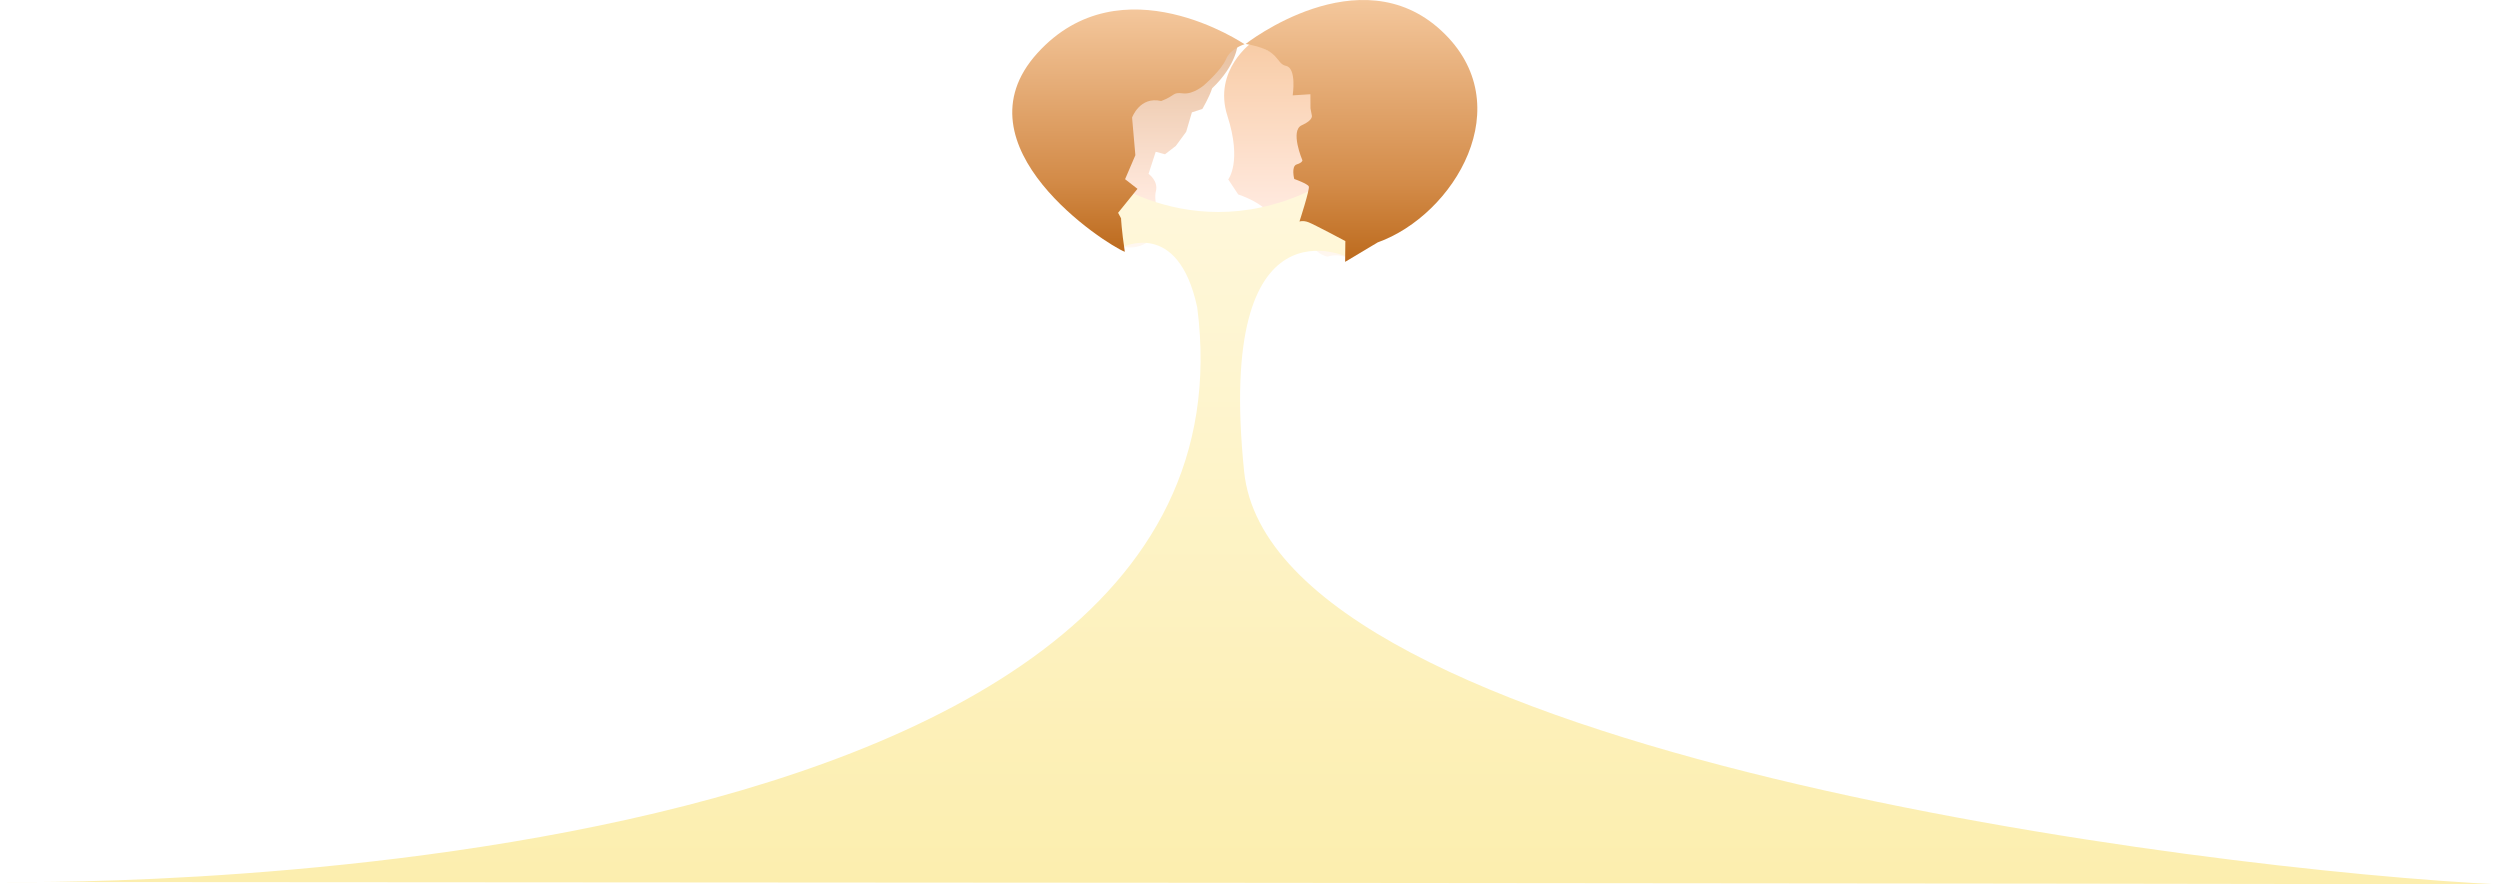
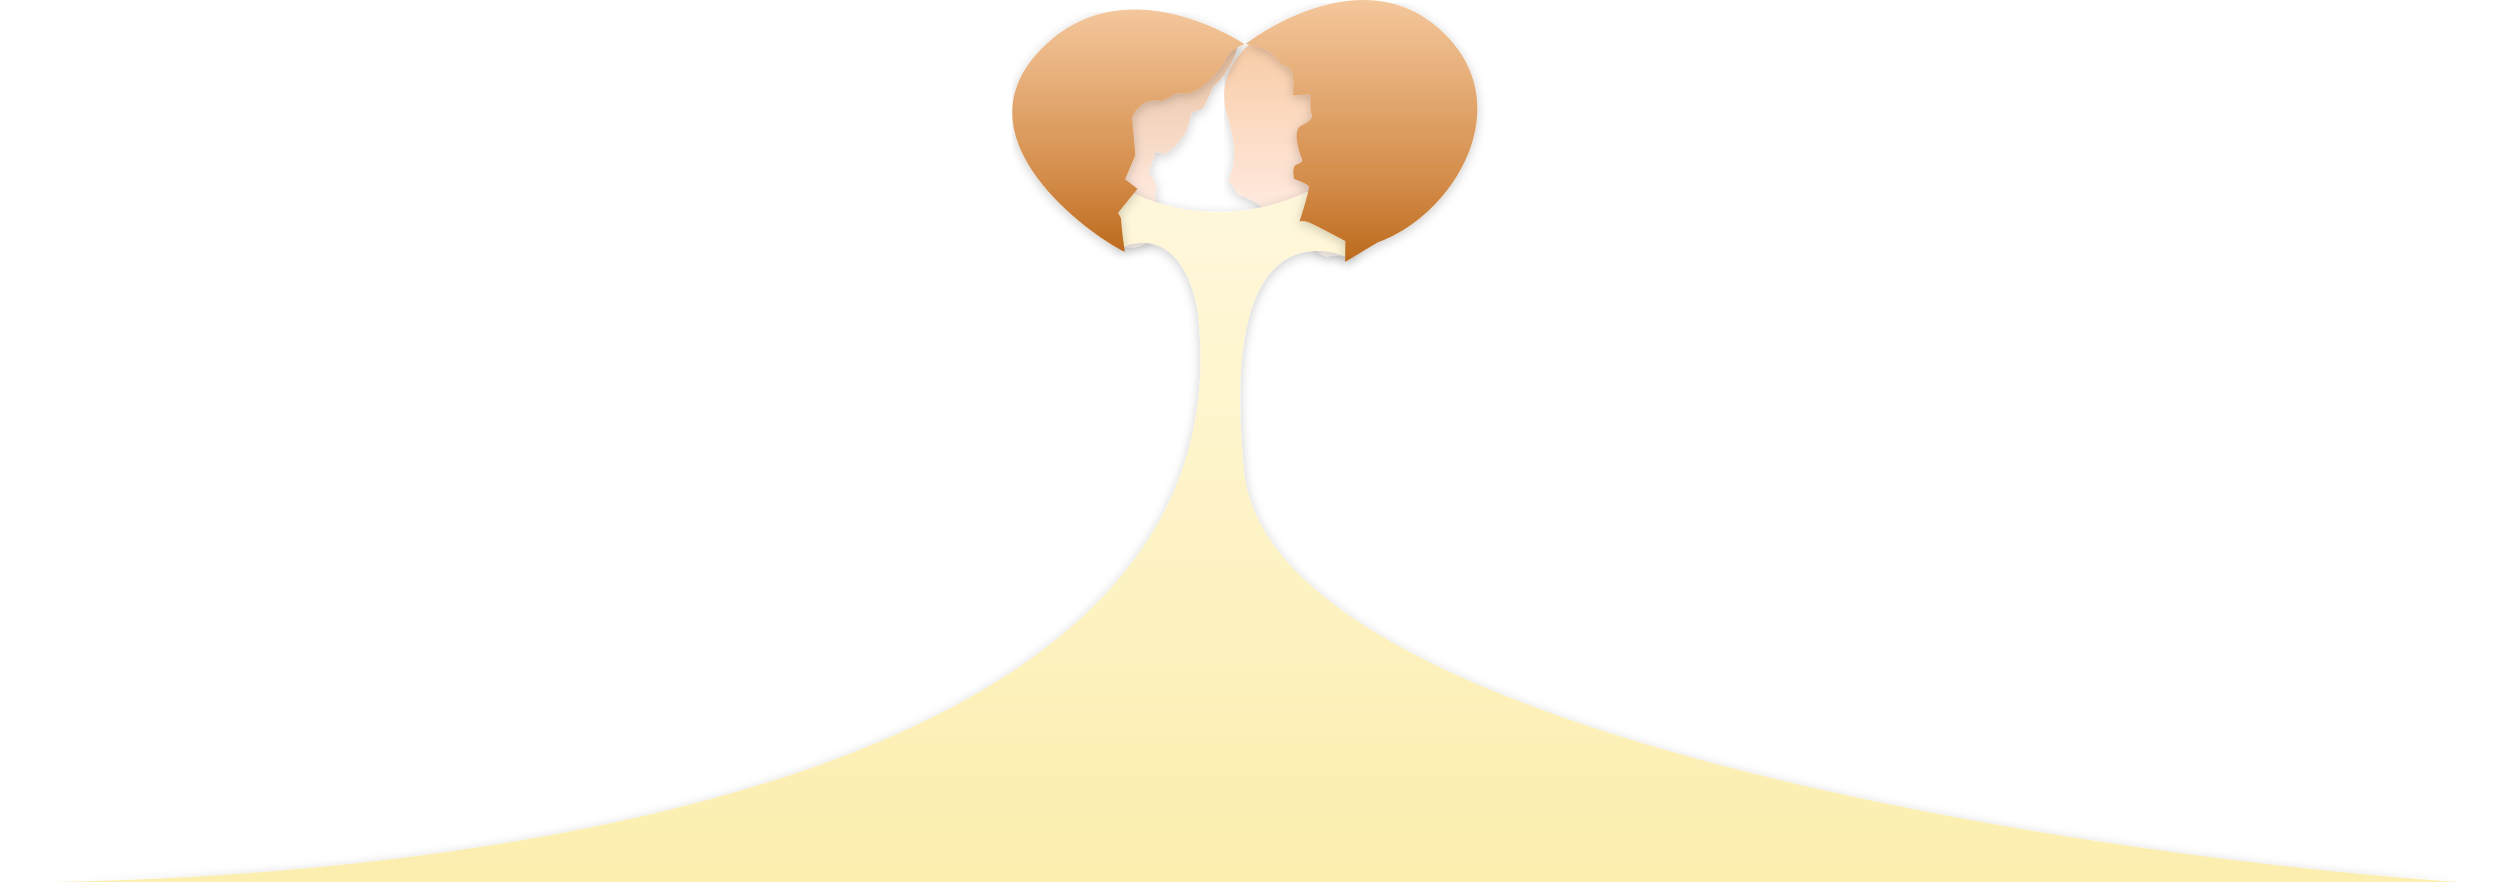
- <svg xmlns="http://www.w3.org/2000/svg" id="Egg-Gradient-Shape" width="1919" height="678" viewBox="0 0 1919 678">
+ <svg xmlns="http://www.w3.org/2000/svg" id="Egg-Gradient-Shape" width="1919" height="677" viewBox="0 0 1919 677">
  <defs>
    <style>
      .cls-1, .cls-2, .cls-3, .cls-4, .cls-5 {
        fill-rule: evenodd;
      }

      .cls-1 {
        fill: url(#linear-gradient);
      }

      .cls-2 {
        fill: url(#linear-gradient-2);
      }

      .cls-3 {
        fill: url(#linear-gradient-3);
      }

      .cls-4 {
        fill: url(#linear-gradient-4);
      }

      .cls-5 {
        fill: url(#linear-gradient-5);
      }
    </style>
    <linearGradient id="linear-gradient" x1="1009.408" y1="600.094" x2="1009.408" y2="434.125" gradientUnits="userSpaceOnUse">
      <stop offset="0" stop-color="#fff8f1" />
      <stop offset="0.264" stop-color="#ffe8dc" />
      <stop offset="1" stop-color="#f8cca6" />
    </linearGradient>
    <linearGradient id="linear-gradient-2" x1="889.922" y1="591.969" x2="889.922" y2="435.156" gradientUnits="userSpaceOnUse">
      <stop offset="0" stop-color="#fff8f1" />
      <stop offset="0.264" stop-color="#ffe8dc" />
      <stop offset="1" stop-color="#e7c09f" />
    </linearGradient>
    <linearGradient id="linear-gradient-3" x1="961.5" y1="1081" x2="961.5" y2="516.719" gradientUnits="userSpaceOnUse">
      <stop offset="0" stop-color="#fceeae" />
      <stop offset="1" stop-color="#fff8de" />
    </linearGradient>
    <linearGradient id="linear-gradient-4" x1="1046.047" y1="402" x2="1046.047" y2="603" gradientUnits="userSpaceOnUse">
      <stop offset="0" stop-color="#f4c79c" />
      <stop offset="0.705" stop-color="#d38b48" />
      <stop offset="1" stop-color="#bc6a1d" />
    </linearGradient>
    <linearGradient id="linear-gradient-5" x1="867.157" y1="595.281" x2="867.157" y2="409.312" gradientUnits="userSpaceOnUse">
      <stop offset="0" stop-color="#bc6a1d" />
      <stop offset="0.295" stop-color="#d38b48" />
      <stop offset="1" stop-color="#f4c79c" />
    </linearGradient>
+     <filter id="f1" x="0" y="0" width="200%" height="200%">
+       <feGaussianBlur in="SourceAlpha" stdDeviation="4" />
+       <feOffset dx="0" dy="2" result="offsetblur" />
+       <feComponentTransfer>
+         <feFuncA type="linear" slope="0.2" />
+       </feComponentTransfer>
+       <feMerge>
+         <feMergeNode />
+         <feMergeNode in="SourceGraphic" />
+       </feMerge>
+     </filter>
  </defs>
  <g>
-     <path class="cls-1" d="M962.507,434.125s-30.715,21.534-19.337,56.839S943.8,539.7,943.8,539.7l7.633,11.541s22.9,7.418,25.042,18.352,9.877,20.881,9.877,20.881,11.088-6.065,21.812-3.953c0.48,7.393,5.91,10.9,11.78,12.511a19.866,19.866,0,0,1,15.36,1.081l42.88-100.8Z" transform="translate(-1 -402)" />
-     <path class="cls-2" d="M951.2,435.155s-0.613,16.531-19.793,34.64c-1.84,6.251-7.491,15.845-7.491,15.845l-8.012,2.6-4.4,14.943L903.572,514l-8.312,6.421-7.138-1.911-5.494,16.938s7.72,5.388,5.609,13.438,4.079,24.967,4.079,24.967a28.92,28.92,0,0,1-12,14.971,23.162,23.162,0,0,1-18.186,2.216L828.655,447.086Z" transform="translate(-1 -402)" />
+     <path filter="url(#f1)" class="cls-1" d="M962.507,434.125s-30.715,21.534-19.337,56.839S943.8,539.7,943.8,539.7l7.633,11.541s22.9,7.418,25.042,18.352,9.877,20.881,9.877,20.881,11.088-6.065,21.812-3.953c0.48,7.393,5.91,10.9,11.78,12.511a19.866,19.866,0,0,1,15.36,1.081l42.88-100.8Z" transform="translate(-1 -402)" />
+     <path filter="url(#f1)" class="cls-2" d="M951.2,435.155s-0.613,16.531-19.793,34.64c-1.84,6.251-7.491,15.845-7.491,15.845l-8.012,2.6-4.4,14.943L903.572,514l-8.312,6.421-7.138-1.911-5.494,16.938s7.72,5.388,5.609,13.438,4.079,24.967,4.079,24.967a28.92,28.92,0,0,1-12,14.971,23.162,23.162,0,0,1-18.186,2.216L828.655,447.086Z" transform="translate(-1 -402)" />
  </g>
-   <path id="Shape_5_copy" data-name="Shape 5 copy" class="cls-3" d="M841,533s80.851,67.2,183,6,36,23,36,23l-23,38s-103.122-51.969-81,164,738.2,306.36,966,317c-114.43-.99-1921-2-1921-2s978.133,19.17,919-441c-14.737-68.936-58-46-58-46Z" transform="translate(-1 -402)" />
+   <path filter="url(#f1)" id="Shape_5_copy" data-name="Shape 5 copy" class="cls-3" d="M841,533s80.851,67.2,183,6,36,23,36,23l-23,38s-103.122-51.969-81,164,738.2,306.36,966,317c-114.43-.99-1921-2-1921-2s978.133,19.17,919-441c-14.737-68.936-58-46-58-46Z" transform="translate(-1 -402)" />
  <g>
-     <path class="cls-4" d="M957.1,435.761s87.318-68.668,150.338-10.155c61.17,56.783,9.65,141.524-48.94,162.468L1033.52,603l0.17-15.966s-24.04-12.812-28.27-14.426-6.954-.548-6.954-0.548,8.054-24.785,7.174-26.926-11.189-5.749-11.189-5.749-2.517-9.81,1.915-11.19,4.374-3.092,4.374-3.092-9.743-22.867-.51-26.958,7.71-7.641,7.71-7.641l-1.01-5.291-0.06-10.887-13.6.876s3.194-20.824-5.095-22.623S984.13,439.965,957.1,435.761Z" transform="translate(-1 -402)" />
-     <path class="cls-5" d="M956.34,435.973s-94.608-64.393-159.108,6.885S849.979,589.777,864.4,595.272c-2.551-17.061-2.876-25.7-2.876-25.7l-2.271-4.234,14.874-18.387-9.518-7.4,7.9-18.413-2.521-28.9s5.9-16.545,22.34-12.706c11.192-4.184,8.453-6.923,16.6-5.876s16.545-6.5,16.545-6.5,13.175-11.467,16.651-19.808S956.34,435.973,956.34,435.973Z" transform="translate(-1 -402)" />
+     <path filter="url(#f1)" class="cls-4" d="M957.1,435.761s87.318-68.668,150.338-10.155c61.17,56.783,9.65,141.524-48.94,162.468L1033.52,603l0.17-15.966s-24.04-12.812-28.27-14.426-6.954-.548-6.954-0.548,8.054-24.785,7.174-26.926-11.189-5.749-11.189-5.749-2.517-9.81,1.915-11.19,4.374-3.092,4.374-3.092-9.743-22.867-.51-26.958,7.71-7.641,7.71-7.641l-1.01-5.291-0.06-10.887-13.6.876s3.194-20.824-5.095-22.623S984.13,439.965,957.1,435.761Z" transform="translate(-1 -402)" />
+     <path filter="url(#f1)" class="cls-5" d="M956.34,435.973s-94.608-64.393-159.108,6.885S849.979,589.777,864.4,595.272c-2.551-17.061-2.876-25.7-2.876-25.7l-2.271-4.234,14.874-18.387-9.518-7.4,7.9-18.413-2.521-28.9s5.9-16.545,22.34-12.706c11.192-4.184,8.453-6.923,16.6-5.876s16.545-6.5,16.545-6.5,13.175-11.467,16.651-19.808S956.34,435.973,956.34,435.973Z" transform="translate(-1 -402)" />
  </g>
</svg>
